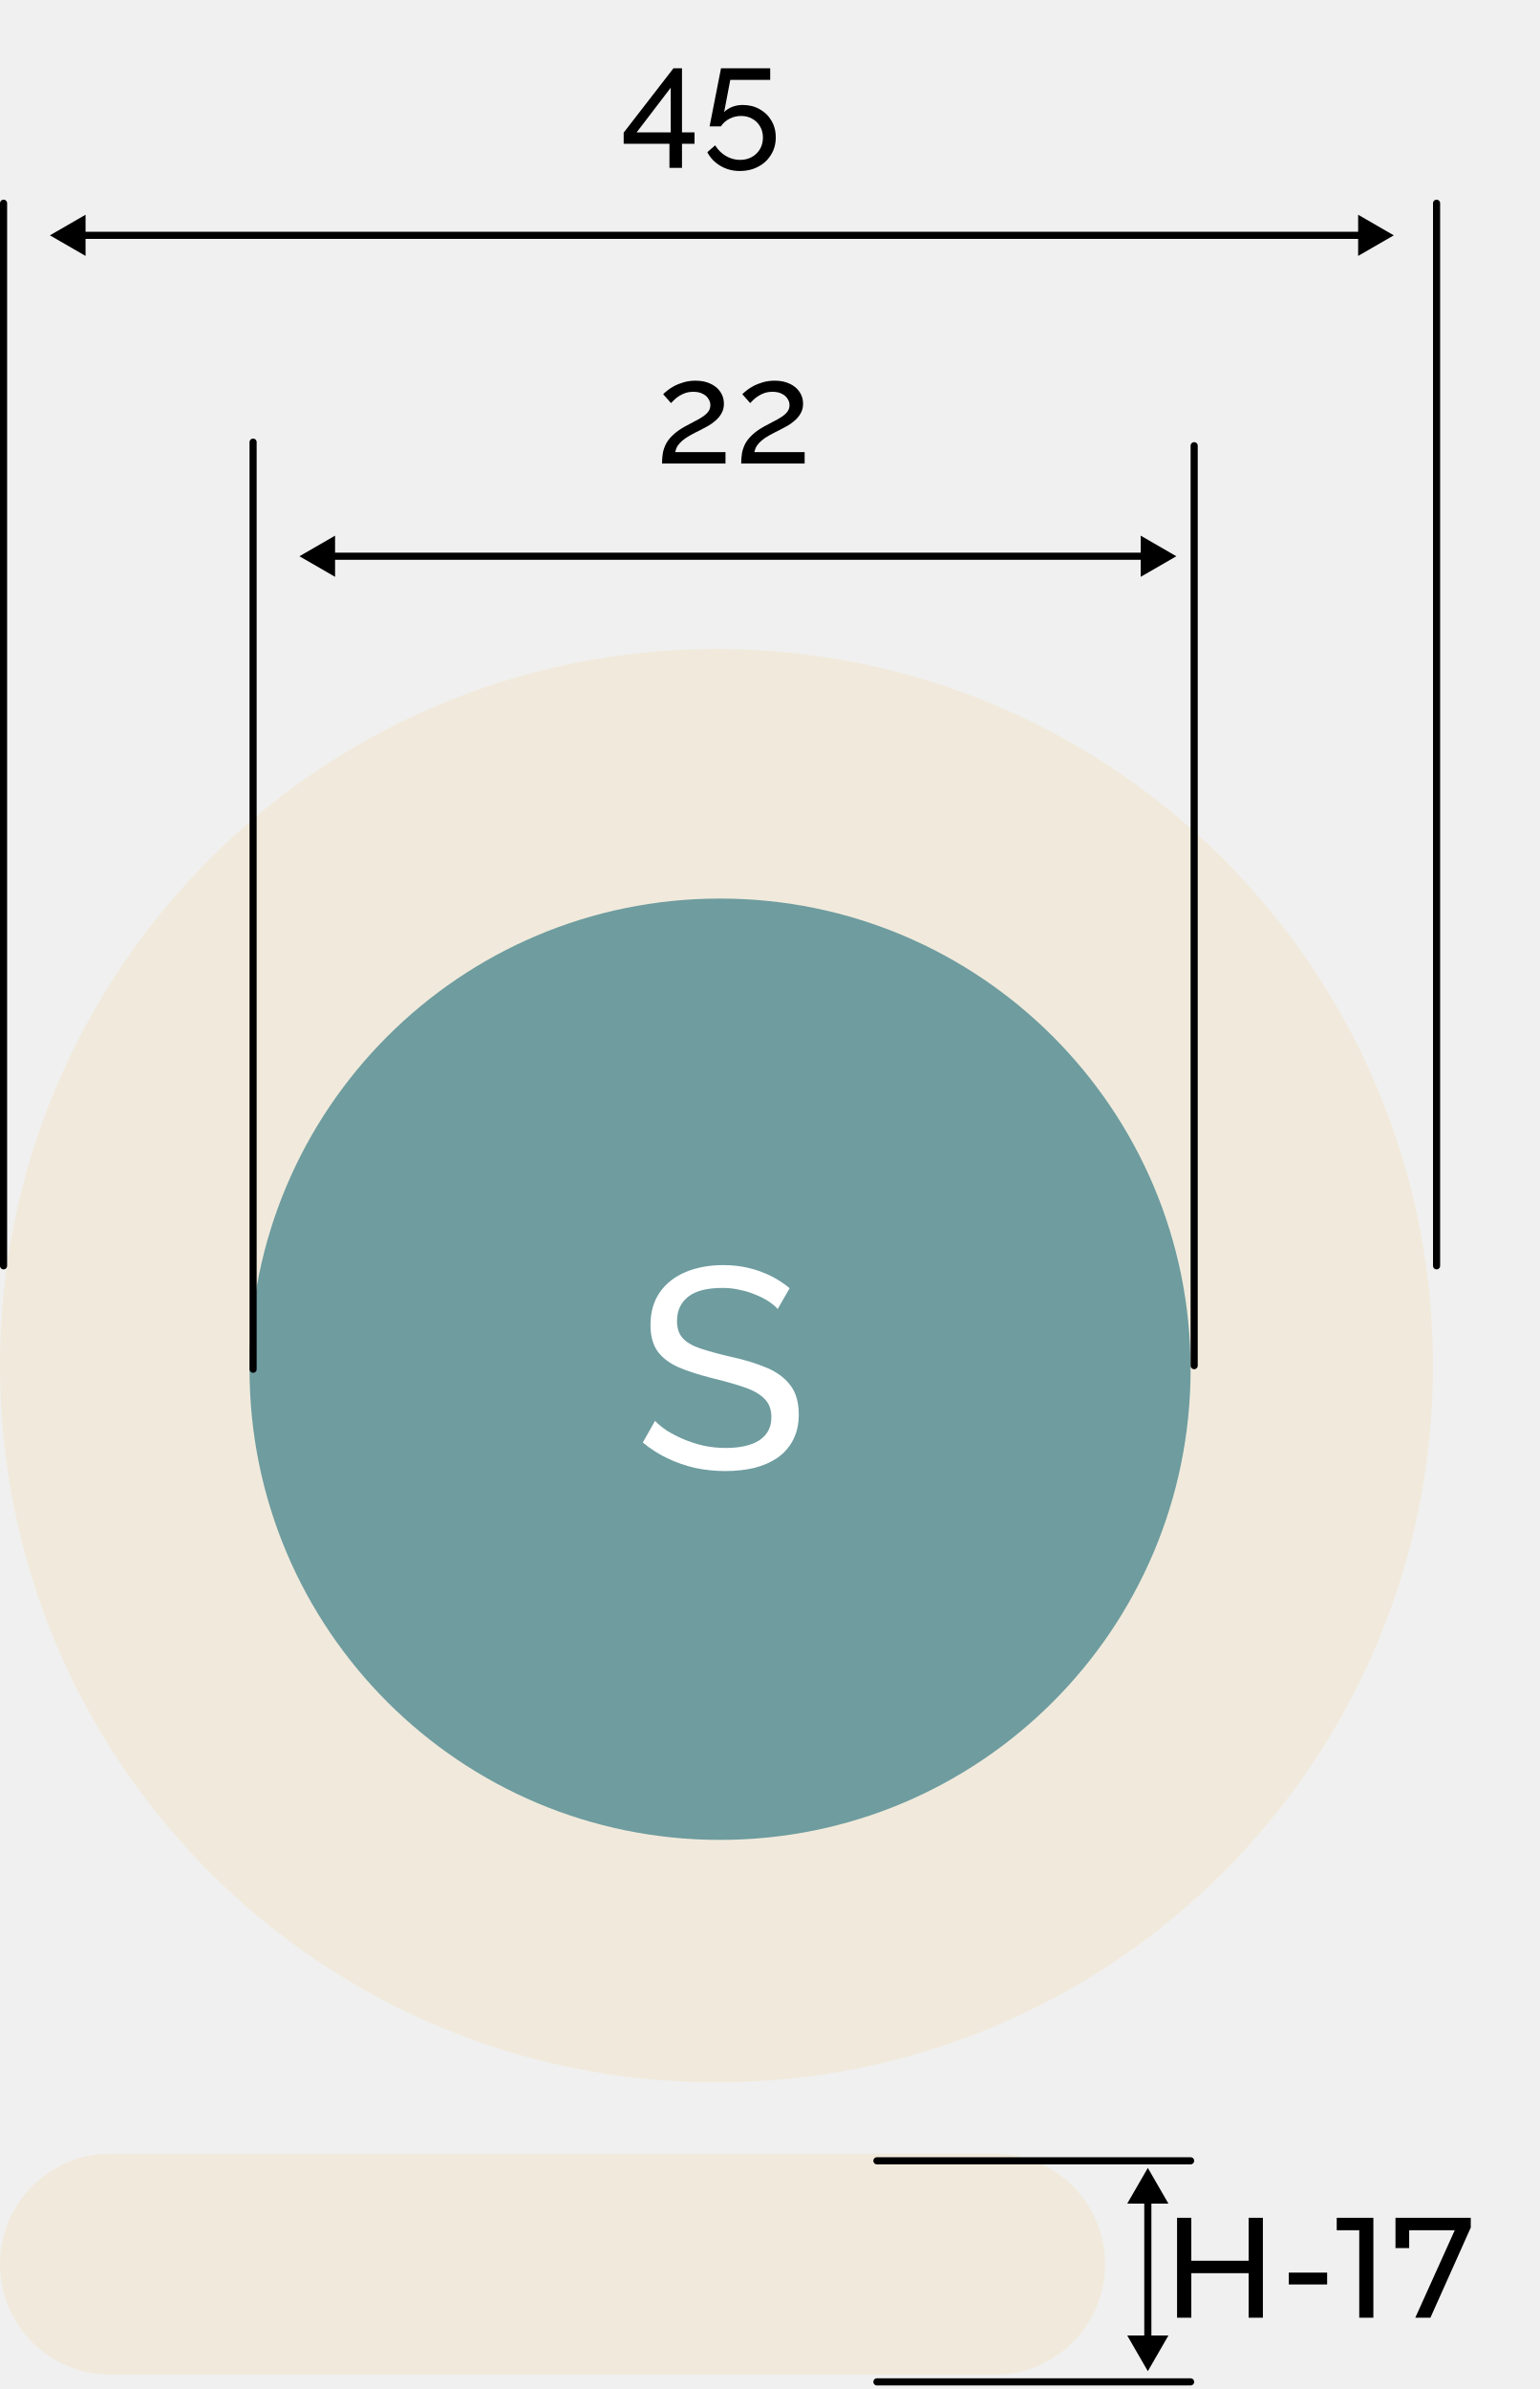
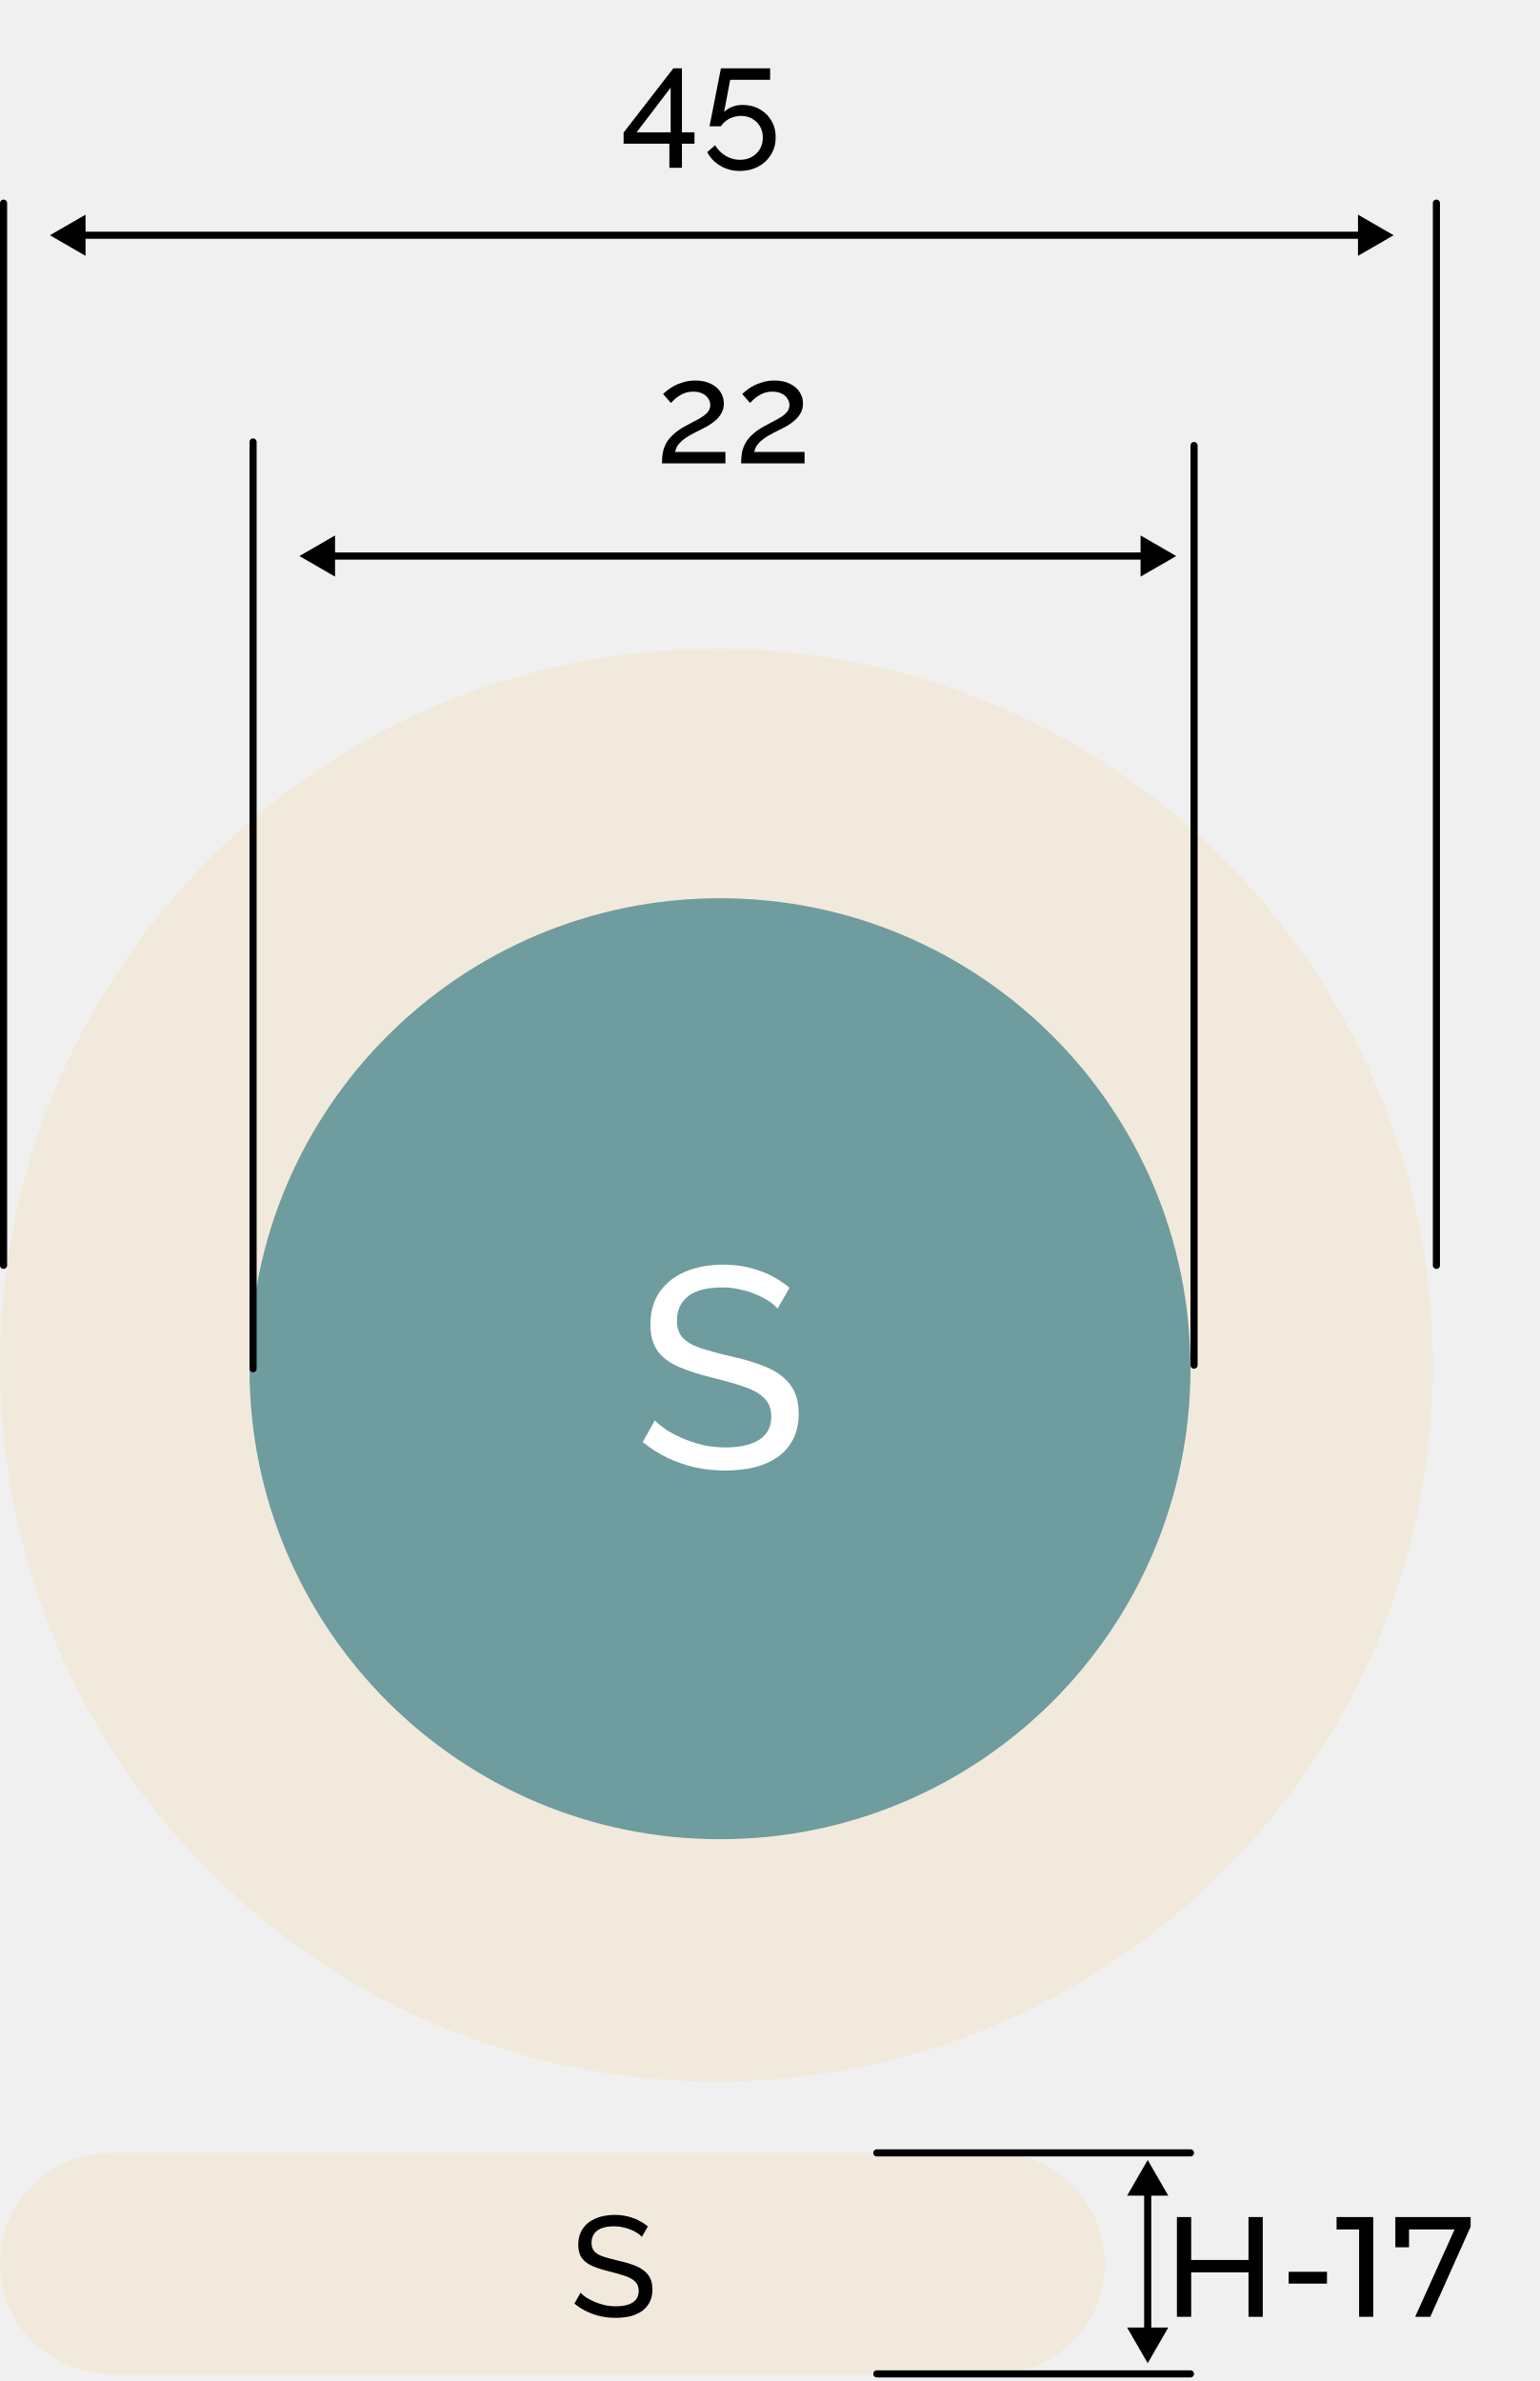
- <svg xmlns="http://www.w3.org/2000/svg" width="216" height="335" viewBox="0 0 216 335" fill="none">
+ <svg xmlns="http://www.w3.org/2000/svg" width="216" height="334" viewBox="0 0 216 334" fill="none">
  <path d="M92.86 65C92.86 64.467 92.9 63.967 92.98 63.5C93.073 63.033 93.233 62.587 93.46 62.16C93.7 61.733 94.033 61.327 94.46 60.94C94.887 60.54 95.44 60.153 96.12 59.78C96.52 59.553 96.92 59.34 97.32 59.14C97.733 58.94 98.113 58.727 98.46 58.5C98.82 58.273 99.107 58.027 99.32 57.76C99.533 57.48 99.64 57.16 99.64 56.8C99.64 56.493 99.547 56.2 99.36 55.92C99.187 55.627 98.92 55.393 98.56 55.22C98.213 55.033 97.78 54.94 97.26 54.94C96.86 54.94 96.493 54.993 96.16 55.1C95.84 55.207 95.547 55.347 95.28 55.52C95.027 55.68 94.8 55.853 94.6 56.04C94.413 56.213 94.253 56.373 94.12 56.52L93.02 55.28C93.127 55.16 93.307 55 93.56 54.8C93.813 54.587 94.133 54.373 94.52 54.16C94.907 53.947 95.353 53.767 95.86 53.62C96.38 53.46 96.947 53.38 97.56 53.38C98.387 53.38 99.093 53.527 99.68 53.82C100.28 54.1 100.74 54.487 101.06 54.98C101.38 55.46 101.54 56 101.54 56.6C101.54 57.12 101.427 57.573 101.2 57.96C100.987 58.347 100.707 58.687 100.36 58.98C100.027 59.273 99.673 59.527 99.3 59.74C98.94 59.94 98.613 60.113 98.32 60.26C97.72 60.553 97.207 60.82 96.78 61.06C96.353 61.3 96 61.54 95.72 61.78C95.453 62.007 95.233 62.247 95.06 62.5C94.9 62.753 94.78 63.053 94.7 63.4H101.76V65H92.86ZM103.963 65C103.963 64.467 104.003 63.967 104.083 63.5C104.176 63.033 104.336 62.587 104.563 62.16C104.803 61.733 105.136 61.327 105.563 60.94C105.99 60.54 106.543 60.153 107.223 59.78C107.623 59.553 108.023 59.34 108.423 59.14C108.836 58.94 109.216 58.727 109.563 58.5C109.923 58.273 110.21 58.027 110.423 57.76C110.636 57.48 110.743 57.16 110.743 56.8C110.743 56.493 110.65 56.2 110.463 55.92C110.29 55.627 110.023 55.393 109.663 55.22C109.316 55.033 108.883 54.94 108.363 54.94C107.963 54.94 107.596 54.993 107.263 55.1C106.943 55.207 106.65 55.347 106.383 55.52C106.13 55.68 105.903 55.853 105.703 56.04C105.516 56.213 105.356 56.373 105.223 56.52L104.123 55.28C104.23 55.16 104.41 55 104.663 54.8C104.916 54.587 105.236 54.373 105.623 54.16C106.01 53.947 106.456 53.767 106.963 53.62C107.483 53.46 108.05 53.38 108.663 53.38C109.49 53.38 110.196 53.527 110.783 53.82C111.383 54.1 111.843 54.487 112.163 54.98C112.483 55.46 112.643 56 112.643 56.6C112.643 57.12 112.53 57.573 112.303 57.96C112.09 58.347 111.81 58.687 111.463 58.98C111.13 59.273 110.776 59.527 110.403 59.74C110.043 59.94 109.716 60.113 109.423 60.26C108.823 60.553 108.31 60.82 107.883 61.06C107.456 61.3 107.103 61.54 106.823 61.78C106.556 62.007 106.336 62.247 106.163 62.5C106.003 62.753 105.883 63.053 105.803 63.4H112.863V65H103.963Z" fill="black" />
  <path d="M93.9 23.54V20.16H87.48V18.6L94.46 9.58H95.66V18.56H97.42V20.16H95.66V23.54H93.9ZM89.3 18.56H94.08V12.3L89.3 18.56ZM103.792 23.98C102.779 23.98 101.866 23.74 101.052 23.26C100.239 22.78 99.626 22.14 99.212 21.34L100.312 20.38C100.686 20.993 101.179 21.487 101.792 21.86C102.419 22.233 103.092 22.42 103.812 22.42C104.426 22.42 104.972 22.287 105.452 22.02C105.932 21.753 106.312 21.387 106.592 20.92C106.872 20.44 107.012 19.893 107.012 19.28C107.012 18.68 106.872 18.153 106.592 17.7C106.326 17.247 105.959 16.893 105.492 16.64C105.039 16.387 104.526 16.26 103.952 16.26C103.379 16.26 102.839 16.387 102.332 16.64C101.839 16.893 101.432 17.253 101.112 17.72H99.532L101.132 9.58H108.032V11.2H102.432L101.572 15.72C101.866 15.413 102.232 15.173 102.672 15C103.126 14.813 103.626 14.72 104.172 14.72C105.052 14.72 105.839 14.913 106.532 15.3C107.239 15.687 107.792 16.22 108.192 16.9C108.606 17.58 108.812 18.367 108.812 19.26C108.812 20.193 108.586 21.013 108.132 21.72C107.692 22.44 107.092 22.993 106.332 23.38C105.572 23.78 104.726 23.98 103.792 23.98Z" fill="black" />
  <circle cx="100.5" cy="191.5" r="100.5" fill="#F1EADC" />
  <circle cx="101" cy="192" r="66" fill="#6E9C9F" />
  <line x1="0.5" y1="28.5" x2="0.5" y2="177.5" stroke="black" stroke-linecap="round" />
  <line x1="201.5" y1="28.5" x2="201.5" y2="177.5" stroke="black" stroke-linecap="round" />
  <line x1="167.5" y1="62.5" x2="167.5" y2="191.5" stroke="black" stroke-linecap="round" />
  <path d="M35.5 62L35.5 192" stroke="black" stroke-linecap="round" />
  <path d="M165 78L160 75.113V80.887L165 78ZM42 78L47 80.887V75.113L42 78ZM160.5 77.5L46.5 77.5V78.5L160.5 78.5V77.5Z" fill="black" />
  <path d="M195.5 33L190.5 30.113V35.887L195.5 33ZM7 33L12 35.887V30.113L7 33ZM191 32.5L11.5 32.5V33.5L191 33.5V32.5Z" fill="black" />
  <path d="M109.08 183.56C108.76 183.187 108.333 182.827 107.8 182.48C107.267 182.133 106.667 181.827 106 181.56C105.333 181.267 104.6 181.04 103.8 180.88C103.027 180.693 102.213 180.6 101.36 180.6C99.173 180.6 97.56 181.013 96.52 181.84C95.48 182.667 94.96 183.8 94.96 185.24C94.96 186.253 95.227 187.053 95.76 187.64C96.293 188.227 97.107 188.707 98.2 189.08C99.32 189.453 100.733 189.84 102.44 190.24C104.413 190.667 106.12 191.187 107.56 191.8C109 192.413 110.107 193.24 110.88 194.28C111.653 195.293 112.04 196.653 112.04 198.36C112.04 199.72 111.773 200.907 111.24 201.92C110.733 202.907 110.013 203.733 109.08 204.4C108.147 205.04 107.053 205.52 105.8 205.84C104.547 206.133 103.187 206.28 101.72 206.28C100.28 206.28 98.867 206.133 97.48 205.84C96.12 205.52 94.827 205.067 93.6 204.48C92.373 203.893 91.227 203.16 90.16 202.28L91.88 199.24C92.307 199.693 92.853 200.147 93.52 200.6C94.213 201.027 94.987 201.427 95.84 201.8C96.72 202.173 97.667 202.48 98.68 202.72C99.693 202.933 100.733 203.04 101.8 203.04C103.827 203.04 105.4 202.68 106.52 201.96C107.64 201.213 108.2 200.133 108.2 198.72C108.2 197.653 107.88 196.8 107.24 196.16C106.627 195.52 105.707 194.987 104.48 194.56C103.253 194.133 101.76 193.707 100 193.28C98.08 192.8 96.467 192.28 95.16 191.72C93.853 191.133 92.867 190.373 92.2 189.44C91.56 188.507 91.24 187.293 91.24 185.8C91.24 183.987 91.68 182.453 92.56 181.2C93.44 179.947 94.653 179 96.2 178.36C97.747 177.72 99.493 177.4 101.44 177.4C102.72 177.4 103.907 177.533 105 177.8C106.12 178.067 107.16 178.44 108.12 178.92C109.08 179.4 109.96 179.973 110.76 180.64L109.08 183.56Z" fill="white" />
-   <path d="M161 304L158.113 309L163.887 309L161 304ZM161 332.5L163.887 327.5L158.113 327.5L161 332.5ZM160.5 308.5L160.5 328L161.5 328L161.5 308.5L160.5 308.5Z" fill="black" />
+   <path d="M161 303L158.113 308L163.887 308L161 303ZM161 331.5L163.887 326.5L158.113 326.5L161 331.5ZM160.5 307.5L160.5 327L161.5 327L161.5 307.5L160.5 307.5Z" fill="black" />
  <path d="M175.14 311H177.14V325H175.14V311ZM167.1 325H165.1V311H167.1V325ZM175.32 318.76H166.9V317.02H175.32V318.76ZM180.77 320.34V318.68H186.15V320.34H180.77ZM190.655 325V311.8L191.515 312.74H187.495V311H192.635V325H190.655ZM198.518 325L204.458 311.84L204.978 312.74H196.658L197.658 311.76V315.24H195.738V311H206.298V312.36L200.638 325H198.518Z" fill="black" />
  <rect y="302" width="155" height="31" rx="15.5" fill="#F1EADC" />
-   <path d="M123 303H167" stroke="black" stroke-linecap="round" />
-   <path d="M123 334H167" stroke="black" stroke-linecap="round" />
+   <path d="M123 302H167" stroke="black" stroke-linecap="round" />
+   <path d="M123 333H167" stroke="black" stroke-linecap="round" />
+   <path d="M90.04 313.78C89.88 313.593 89.667 313.413 89.4 313.24C89.133 313.067 88.833 312.913 88.5 312.78C88.167 312.633 87.8 312.52 87.4 312.44C87.013 312.347 86.607 312.3 86.18 312.3C85.087 312.3 84.28 312.507 83.76 312.92C83.24 313.333 82.98 313.9 82.98 314.62C82.98 315.127 83.113 315.527 83.38 315.82C83.647 316.113 84.053 316.353 84.6 316.54C85.16 316.727 85.867 316.92 86.72 317.12C87.707 317.333 88.56 317.593 89.28 317.9C90 318.207 90.553 318.62 90.94 319.14C91.327 319.647 91.52 320.327 91.52 321.18C91.52 321.86 91.387 322.453 91.12 322.96C90.867 323.453 90.507 323.867 90.04 324.2C89.573 324.52 89.027 324.76 88.4 324.92C87.773 325.067 87.093 325.14 86.36 325.14C85.64 325.14 84.933 325.067 84.24 324.92C83.56 324.76 82.913 324.533 82.3 324.24C81.687 323.947 81.113 323.58 80.58 323.14L81.44 321.62C81.653 321.847 81.927 322.073 82.26 322.3C82.607 322.513 82.993 322.713 83.42 322.9C83.86 323.087 84.333 323.24 84.84 323.36C85.347 323.467 85.867 323.52 86.4 323.52C87.413 323.52 88.2 323.34 88.76 322.98C89.32 322.607 89.6 322.067 89.6 321.36C89.6 320.827 89.44 320.4 89.12 320.08C88.813 319.76 88.353 319.493 87.74 319.28C87.127 319.067 86.38 318.853 85.5 318.64C84.54 318.4 83.733 318.14 83.08 317.86C82.427 317.567 81.933 317.187 81.6 316.72C81.28 316.253 81.12 315.647 81.12 314.9C81.12 313.993 81.34 313.227 81.78 312.6C82.22 311.973 82.827 311.5 83.6 311.18C84.373 310.86 85.247 310.7 86.22 310.7C86.86 310.7 87.453 310.767 88 310.9C88.56 311.033 89.08 311.22 89.56 311.46C90.04 311.7 90.48 311.987 90.88 312.32L90.04 313.78Z" fill="black" />
</svg>
